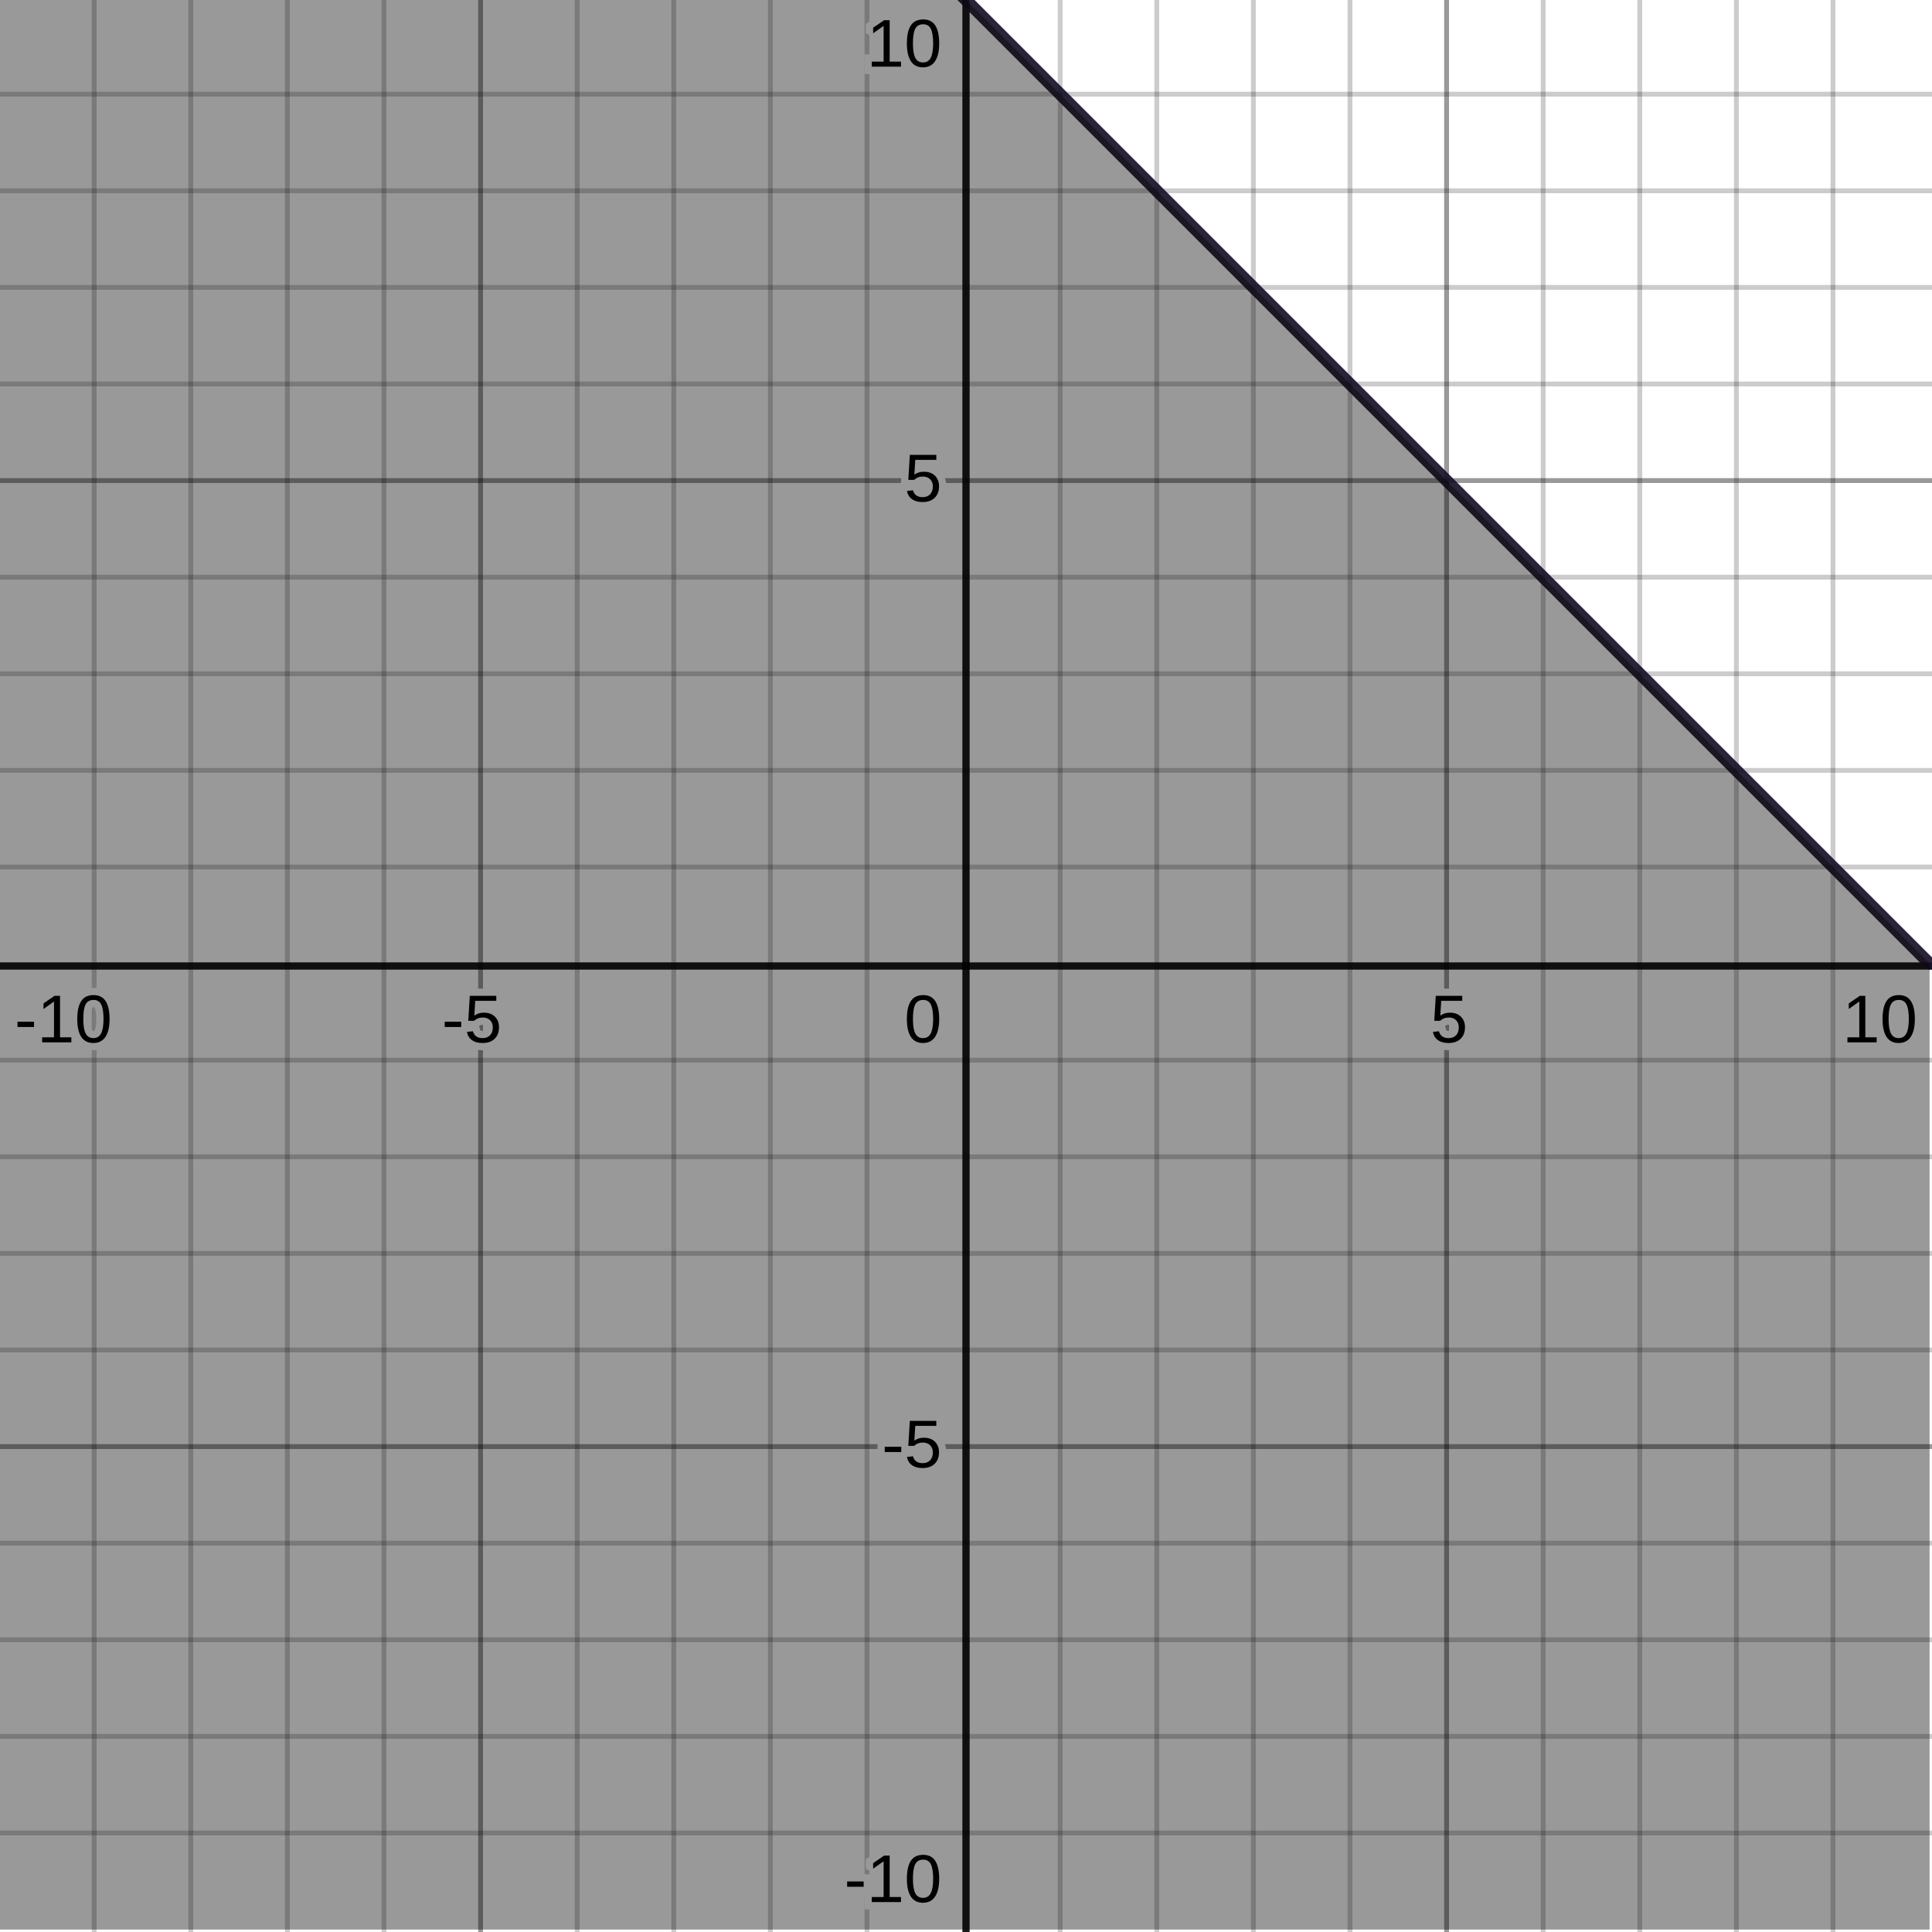
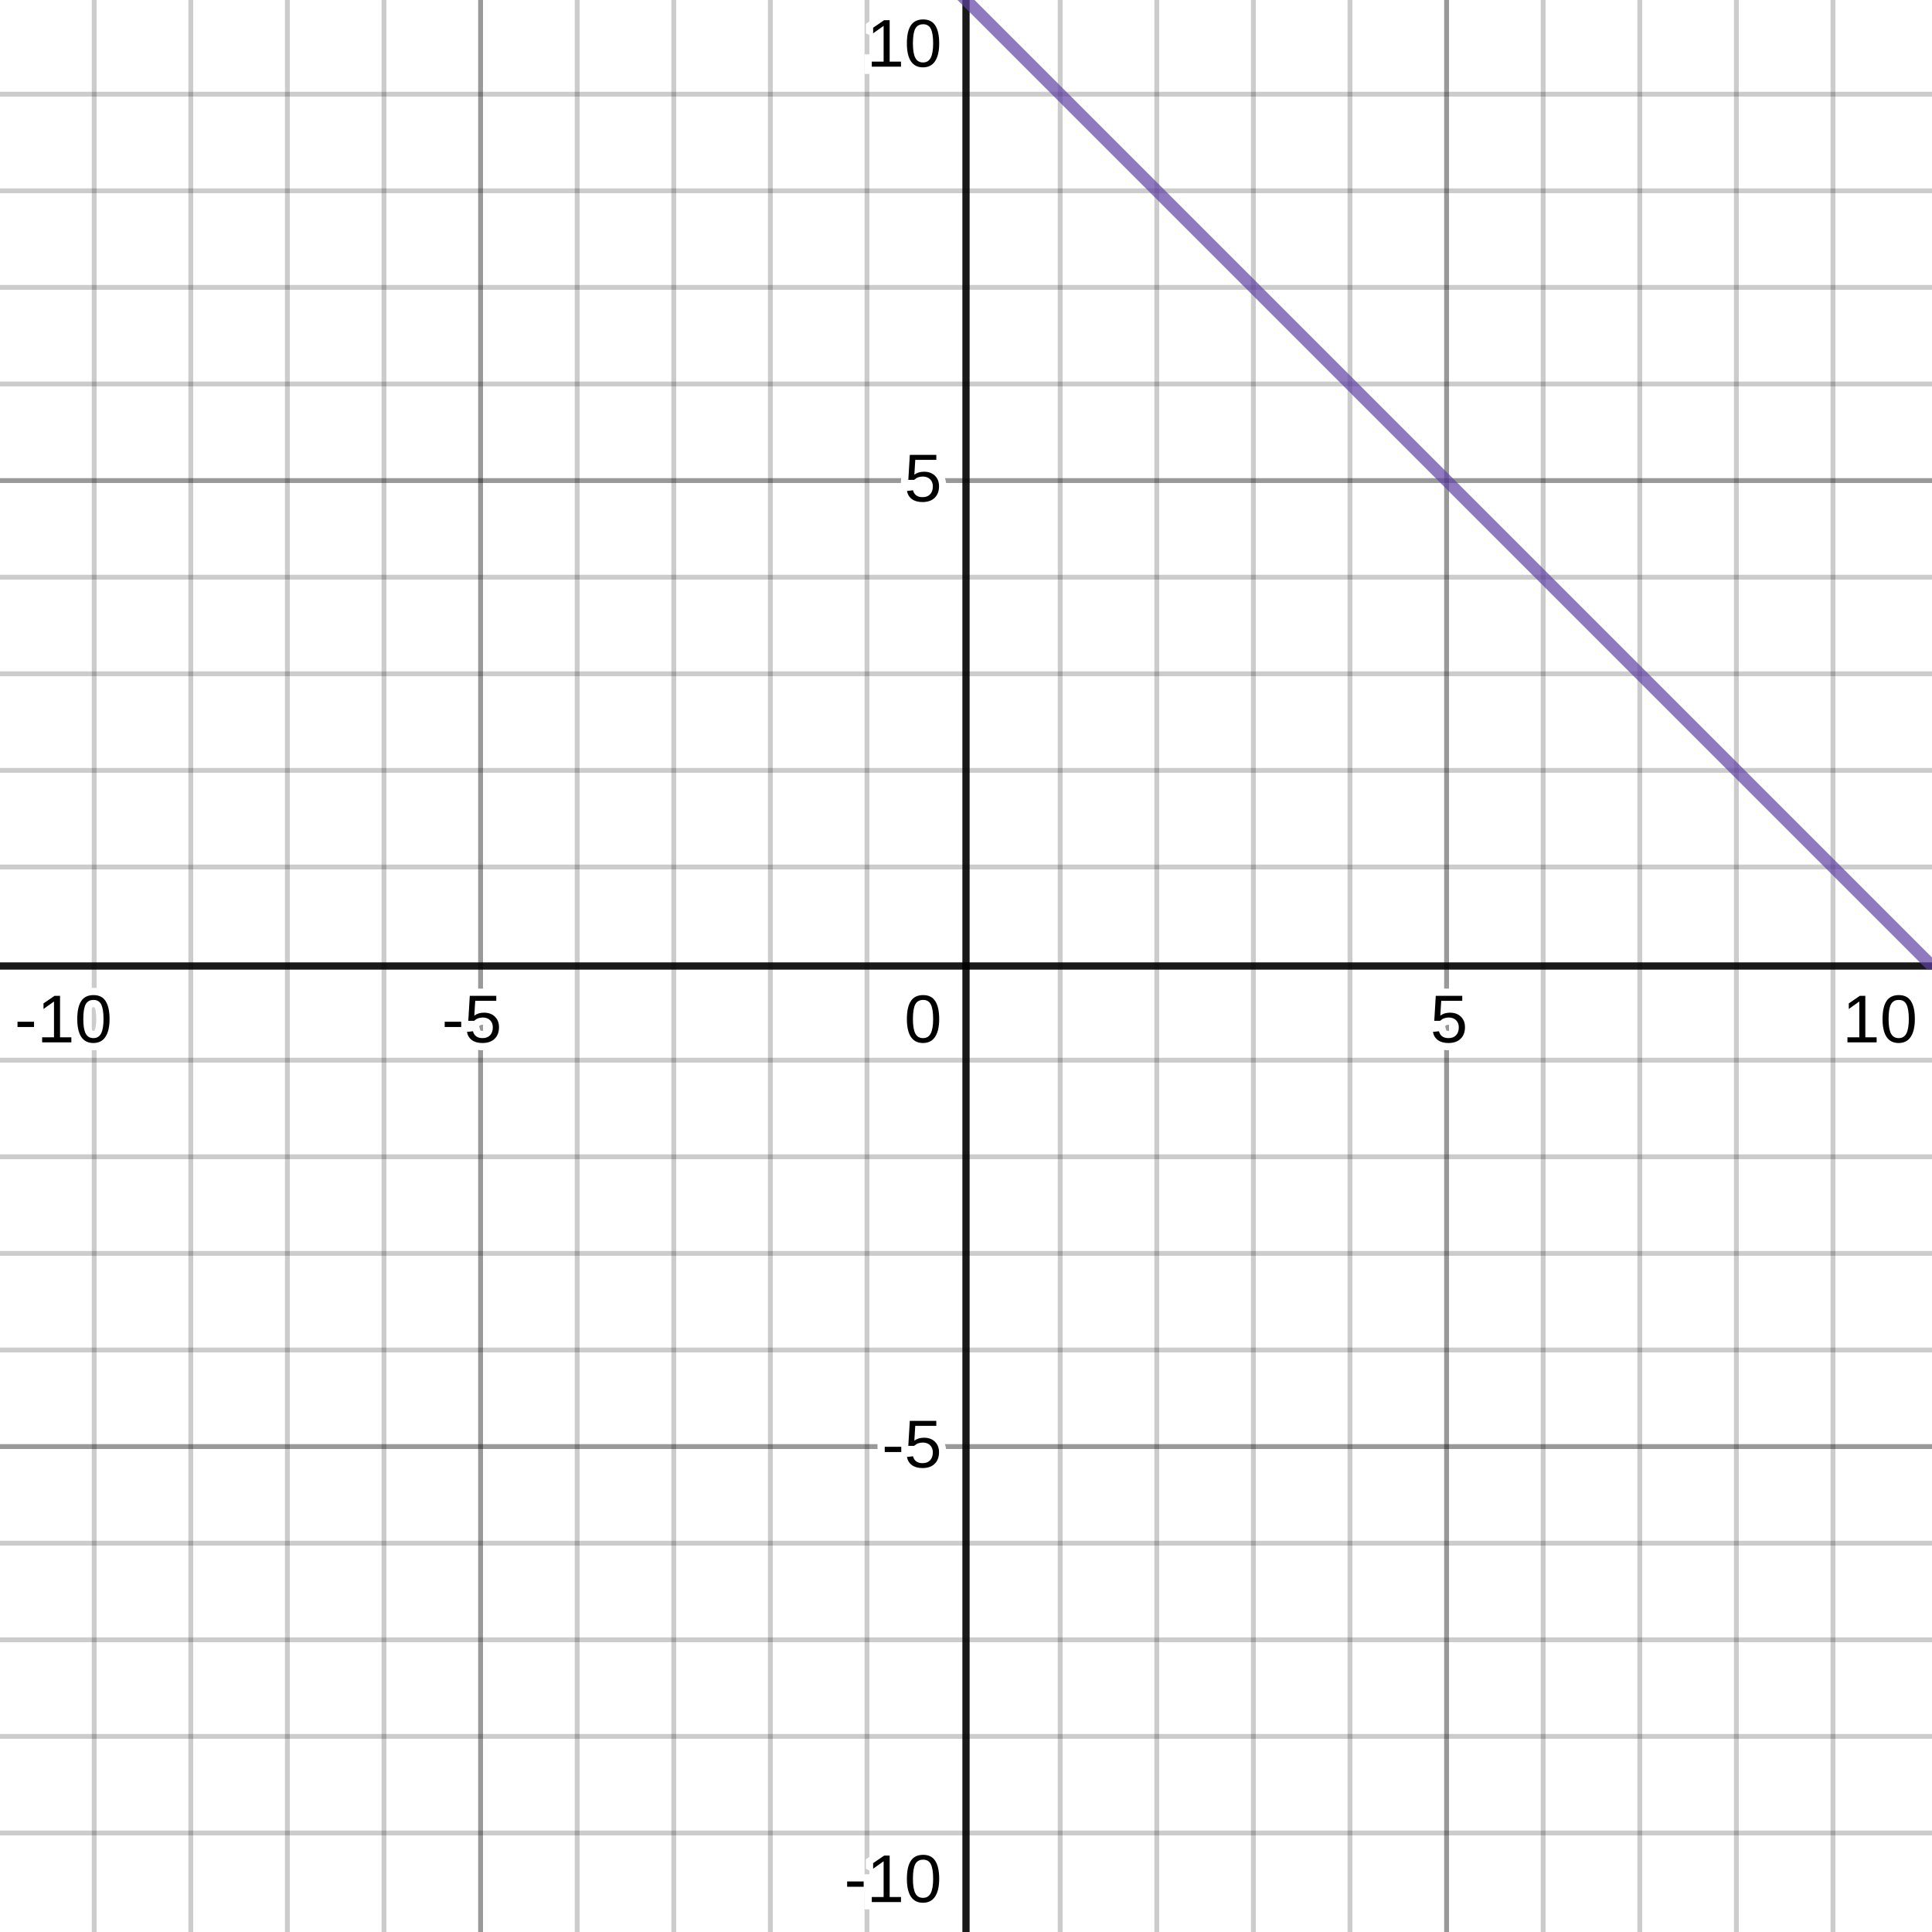
<svg xmlns="http://www.w3.org/2000/svg" version="1.1" width="800" height="800">
  <defs />
  <g transform="scale(2,2)">
-     <g id="background-fcffaa79">
+     <g id="background-85f05fda">
      <rect fill="white" stroke="none" x="0" y="0" width="400" height="400" class="dcg-svg-background" />
    </g>
-     <g id="background-images-fcffaa79" />
-     <g id="graphpaper-fcffaa79">
-       <g id="grid-fcffaa79">
+     <g id="background-images-85f05fda" />
+     <g id="graphpaper-85f05fda">
+       <g id="grid-85f05fda">
        <g>
          <path fill="none" stroke="rgb(0,0,0)" class="dcg-svg-minor-gridline" paint-order="fill stroke markers" d=" M -0.5 0 L -0.5 400" stroke-opacity="0.2" stroke-miterlimit="10" stroke-dasharray="" />
          <path fill="none" stroke="rgb(0,0,0)" class="dcg-svg-minor-gridline" paint-order="fill stroke markers" d=" M 19.5 0 L 19.5 400" stroke-opacity="0.2" stroke-miterlimit="10" stroke-dasharray="" />
          <path fill="none" stroke="rgb(0,0,0)" class="dcg-svg-minor-gridline" paint-order="fill stroke markers" d=" M 39.5 0 L 39.5 400" stroke-opacity="0.2" stroke-miterlimit="10" stroke-dasharray="" />
          <path fill="none" stroke="rgb(0,0,0)" class="dcg-svg-minor-gridline" paint-order="fill stroke markers" d=" M 59.5 0 L 59.5 400" stroke-opacity="0.2" stroke-miterlimit="10" stroke-dasharray="" />
          <path fill="none" stroke="rgb(0,0,0)" class="dcg-svg-minor-gridline" paint-order="fill stroke markers" d=" M 79.5 0 L 79.5 400" stroke-opacity="0.2" stroke-miterlimit="10" stroke-dasharray="" />
          <path fill="none" stroke="rgb(0,0,0)" class="dcg-svg-minor-gridline" paint-order="fill stroke markers" d=" M 99.5 0 L 99.5 400" stroke-opacity="0.2" stroke-miterlimit="10" stroke-dasharray="" />
          <path fill="none" stroke="rgb(0,0,0)" class="dcg-svg-minor-gridline" paint-order="fill stroke markers" d=" M 119.5 0 L 119.5 400" stroke-opacity="0.2" stroke-miterlimit="10" stroke-dasharray="" />
          <path fill="none" stroke="rgb(0,0,0)" class="dcg-svg-minor-gridline" paint-order="fill stroke markers" d=" M 139.5 0 L 139.5 400" stroke-opacity="0.2" stroke-miterlimit="10" stroke-dasharray="" />
          <path fill="none" stroke="rgb(0,0,0)" class="dcg-svg-minor-gridline" paint-order="fill stroke markers" d=" M 159.5 0 L 159.5 400" stroke-opacity="0.2" stroke-miterlimit="10" stroke-dasharray="" />
          <path fill="none" stroke="rgb(0,0,0)" class="dcg-svg-minor-gridline" paint-order="fill stroke markers" d=" M 179.5 0 L 179.5 400" stroke-opacity="0.2" stroke-miterlimit="10" stroke-dasharray="" />
          <path fill="none" stroke="rgb(0,0,0)" class="dcg-svg-minor-gridline" paint-order="fill stroke markers" d=" M 219.5 0 L 219.5 400" stroke-opacity="0.2" stroke-miterlimit="10" stroke-dasharray="" />
          <path fill="none" stroke="rgb(0,0,0)" class="dcg-svg-minor-gridline" paint-order="fill stroke markers" d=" M 239.5 0 L 239.5 400" stroke-opacity="0.2" stroke-miterlimit="10" stroke-dasharray="" />
          <path fill="none" stroke="rgb(0,0,0)" class="dcg-svg-minor-gridline" paint-order="fill stroke markers" d=" M 259.5 0 L 259.5 400" stroke-opacity="0.2" stroke-miterlimit="10" stroke-dasharray="" />
          <path fill="none" stroke="rgb(0,0,0)" class="dcg-svg-minor-gridline" paint-order="fill stroke markers" d=" M 279.5 0 L 279.5 400" stroke-opacity="0.2" stroke-miterlimit="10" stroke-dasharray="" />
          <path fill="none" stroke="rgb(0,0,0)" class="dcg-svg-minor-gridline" paint-order="fill stroke markers" d=" M 299.5 0 L 299.5 400" stroke-opacity="0.2" stroke-miterlimit="10" stroke-dasharray="" />
          <path fill="none" stroke="rgb(0,0,0)" class="dcg-svg-minor-gridline" paint-order="fill stroke markers" d=" M 319.5 0 L 319.5 400" stroke-opacity="0.2" stroke-miterlimit="10" stroke-dasharray="" />
          <path fill="none" stroke="rgb(0,0,0)" class="dcg-svg-minor-gridline" paint-order="fill stroke markers" d=" M 339.5 0 L 339.5 400" stroke-opacity="0.2" stroke-miterlimit="10" stroke-dasharray="" />
          <path fill="none" stroke="rgb(0,0,0)" class="dcg-svg-minor-gridline" paint-order="fill stroke markers" d=" M 359.5 0 L 359.5 400" stroke-opacity="0.2" stroke-miterlimit="10" stroke-dasharray="" />
          <path fill="none" stroke="rgb(0,0,0)" class="dcg-svg-minor-gridline" paint-order="fill stroke markers" d=" M 379.5 0 L 379.5 400" stroke-opacity="0.2" stroke-miterlimit="10" stroke-dasharray="" />
          <path fill="none" stroke="rgb(0,0,0)" class="dcg-svg-minor-gridline" paint-order="fill stroke markers" d=" M 0 379.5 L 400 379.5" stroke-opacity="0.2" stroke-miterlimit="10" stroke-dasharray="" />
          <path fill="none" stroke="rgb(0,0,0)" class="dcg-svg-minor-gridline" paint-order="fill stroke markers" d=" M 0 359.5 L 400 359.5" stroke-opacity="0.2" stroke-miterlimit="10" stroke-dasharray="" />
          <path fill="none" stroke="rgb(0,0,0)" class="dcg-svg-minor-gridline" paint-order="fill stroke markers" d=" M 0 339.5 L 400 339.5" stroke-opacity="0.2" stroke-miterlimit="10" stroke-dasharray="" />
          <path fill="none" stroke="rgb(0,0,0)" class="dcg-svg-minor-gridline" paint-order="fill stroke markers" d=" M 0 319.5 L 400 319.5" stroke-opacity="0.2" stroke-miterlimit="10" stroke-dasharray="" />
          <path fill="none" stroke="rgb(0,0,0)" class="dcg-svg-minor-gridline" paint-order="fill stroke markers" d=" M 0 299.5 L 400 299.5" stroke-opacity="0.2" stroke-miterlimit="10" stroke-dasharray="" />
          <path fill="none" stroke="rgb(0,0,0)" class="dcg-svg-minor-gridline" paint-order="fill stroke markers" d=" M 0 279.5 L 400 279.5" stroke-opacity="0.2" stroke-miterlimit="10" stroke-dasharray="" />
          <path fill="none" stroke="rgb(0,0,0)" class="dcg-svg-minor-gridline" paint-order="fill stroke markers" d=" M 0 259.5 L 400 259.5" stroke-opacity="0.2" stroke-miterlimit="10" stroke-dasharray="" />
          <path fill="none" stroke="rgb(0,0,0)" class="dcg-svg-minor-gridline" paint-order="fill stroke markers" d=" M 0 239.5 L 400 239.5" stroke-opacity="0.2" stroke-miterlimit="10" stroke-dasharray="" />
          <path fill="none" stroke="rgb(0,0,0)" class="dcg-svg-minor-gridline" paint-order="fill stroke markers" d=" M 0 219.5 L 400 219.5" stroke-opacity="0.2" stroke-miterlimit="10" stroke-dasharray="" />
          <path fill="none" stroke="rgb(0,0,0)" class="dcg-svg-minor-gridline" paint-order="fill stroke markers" d=" M 0 179.5 L 400 179.5" stroke-opacity="0.2" stroke-miterlimit="10" stroke-dasharray="" />
          <path fill="none" stroke="rgb(0,0,0)" class="dcg-svg-minor-gridline" paint-order="fill stroke markers" d=" M 0 159.5 L 400 159.5" stroke-opacity="0.2" stroke-miterlimit="10" stroke-dasharray="" />
          <path fill="none" stroke="rgb(0,0,0)" class="dcg-svg-minor-gridline" paint-order="fill stroke markers" d=" M 0 139.5 L 400 139.5" stroke-opacity="0.2" stroke-miterlimit="10" stroke-dasharray="" />
          <path fill="none" stroke="rgb(0,0,0)" class="dcg-svg-minor-gridline" paint-order="fill stroke markers" d=" M 0 119.5 L 400 119.5" stroke-opacity="0.2" stroke-miterlimit="10" stroke-dasharray="" />
          <path fill="none" stroke="rgb(0,0,0)" class="dcg-svg-minor-gridline" paint-order="fill stroke markers" d=" M 0 99.5 L 400 99.5" stroke-opacity="0.2" stroke-miterlimit="10" stroke-dasharray="" />
          <path fill="none" stroke="rgb(0,0,0)" class="dcg-svg-minor-gridline" paint-order="fill stroke markers" d=" M 0 79.5 L 400 79.5" stroke-opacity="0.2" stroke-miterlimit="10" stroke-dasharray="" />
          <path fill="none" stroke="rgb(0,0,0)" class="dcg-svg-minor-gridline" paint-order="fill stroke markers" d=" M 0 59.5 L 400 59.5" stroke-opacity="0.2" stroke-miterlimit="10" stroke-dasharray="" />
          <path fill="none" stroke="rgb(0,0,0)" class="dcg-svg-minor-gridline" paint-order="fill stroke markers" d=" M 0 39.5 L 400 39.5" stroke-opacity="0.2" stroke-miterlimit="10" stroke-dasharray="" />
          <path fill="none" stroke="rgb(0,0,0)" class="dcg-svg-minor-gridline" paint-order="fill stroke markers" d=" M 0 19.5 L 400 19.5" stroke-opacity="0.2" stroke-miterlimit="10" stroke-dasharray="" />
          <path fill="none" stroke="rgb(0,0,0)" class="dcg-svg-minor-gridline" paint-order="fill stroke markers" d=" M 0 -0.5 L 400 -0.5" stroke-opacity="0.2" stroke-miterlimit="10" stroke-dasharray="" />
          <path fill="none" stroke="rgb(0,0,0)" class="dcg-svg-major-gridline" paint-order="fill stroke markers" d=" M -0.5 0 L -0.5 400" stroke-opacity="0.25" stroke-miterlimit="10" stroke-dasharray="" />
          <path fill="none" stroke="rgb(0,0,0)" class="dcg-svg-major-gridline" paint-order="fill stroke markers" d=" M 99.5 0 L 99.5 400" stroke-opacity="0.25" stroke-miterlimit="10" stroke-dasharray="" />
          <path fill="none" stroke="rgb(0,0,0)" class="dcg-svg-major-gridline" paint-order="fill stroke markers" d=" M 299.5 0 L 299.5 400" stroke-opacity="0.25" stroke-miterlimit="10" stroke-dasharray="" />
          <path fill="none" stroke="rgb(0,0,0)" class="dcg-svg-major-gridline" paint-order="fill stroke markers" d=" M 0 299.5 L 400 299.5" stroke-opacity="0.25" stroke-miterlimit="10" stroke-dasharray="" />
          <path fill="none" stroke="rgb(0,0,0)" class="dcg-svg-major-gridline" paint-order="fill stroke markers" d=" M 0 99.5 L 400 99.5" stroke-opacity="0.25" stroke-miterlimit="10" stroke-dasharray="" />
          <path fill="none" stroke="rgb(0,0,0)" class="dcg-svg-major-gridline" paint-order="fill stroke markers" d=" M 0 -0.5 L 400 -0.5" stroke-opacity="0.25" stroke-miterlimit="10" stroke-dasharray="" />
        </g>
      </g>
-       <g id="axis-fcffaa79">
-         <g id="yaxis-fcffaa79">
+       <g id="axis-85f05fda">
+         <g id="yaxis-85f05fda">
          <path fill="none" stroke="rgb(0,0,0)" class="dcg-svg-axis-line" paint-order="fill stroke markers" d=" M 200 0 L 200 400" stroke-opacity="0.9" stroke-miterlimit="10" stroke-width="1.5" stroke-dasharray="" />
        </g>
-         <g id="xaxis-fcffaa79">
+         <g id="xaxis-85f05fda">
          <path fill="none" stroke="rgb(0,0,0)" class="dcg-svg-axis-line" paint-order="fill stroke markers" d=" M 0 200 L 400 200" stroke-opacity="0.9" stroke-miterlimit="10" stroke-width="1.5" stroke-dasharray="" />
        </g>
        <g>
          <g class="dcg-svg-axis-value">
            <text fill="none" stroke="#ffffff" font-family="Arial" font-size="14px" font-style="normal" font-weight="normal" text-decoration="normal" x="191.107" y="215.808" text-anchor="middle" stroke-miterlimit="2" stroke-width="3" stroke-dasharray="">0</text>
            <text fill="#000000" stroke="none" font-family="Arial" font-size="14px" font-style="normal" font-weight="normal" text-decoration="normal" x="191.107" y="215.808" text-anchor="middle">0</text>
          </g>
          <g class="dcg-svg-axis-value dcg-svg-offcenter-axis-value">
            <text fill="none" stroke="#ffffff" font-family="Arial" font-size="14px" font-style="normal" font-weight="normal" text-decoration="normal" x="13.117" y="215.808" text-anchor="middle" stroke-miterlimit="2" stroke-width="3" stroke-dasharray="">-10</text>
            <text fill="#000000" stroke="none" font-family="Arial" font-size="14px" font-style="normal" font-weight="normal" text-decoration="normal" x="13.117" y="215.808" text-anchor="middle">-10</text>
          </g>
          <g class="dcg-svg-axis-value">
            <text fill="none" stroke="#ffffff" font-family="Arial" font-size="14px" font-style="normal" font-weight="normal" text-decoration="normal" x="97.669" y="215.808" text-anchor="middle" stroke-miterlimit="2" stroke-width="3" stroke-dasharray="">-5</text>
            <text fill="#000000" stroke="none" font-family="Arial" font-size="14px" font-style="normal" font-weight="normal" text-decoration="normal" x="97.669" y="215.808" text-anchor="middle">-5</text>
          </g>
          <g class="dcg-svg-axis-value">
            <text fill="none" stroke="#ffffff" font-family="Arial" font-size="14px" font-style="normal" font-weight="normal" text-decoration="normal" x="300" y="215.808" text-anchor="middle" stroke-miterlimit="2" stroke-width="3" stroke-dasharray="">5</text>
            <text fill="#000000" stroke="none" font-family="Arial" font-size="14px" font-style="normal" font-weight="normal" text-decoration="normal" x="300" y="215.808" text-anchor="middle">5</text>
          </g>
          <g class="dcg-svg-axis-value dcg-svg-offcenter-axis-value">
            <text fill="none" stroke="#ffffff" font-family="Arial" font-size="14px" font-style="normal" font-weight="normal" text-decoration="normal" x="389.214" y="215.808" text-anchor="middle" stroke-miterlimit="2" stroke-width="3" stroke-dasharray="">10</text>
            <text fill="#000000" stroke="none" font-family="Arial" font-size="14px" font-style="normal" font-weight="normal" text-decoration="normal" x="389.214" y="215.808" text-anchor="middle">10</text>
          </g>
          <g class="dcg-svg-axis-value dcg-svg-offcenter-axis-value">
            <text fill="none" stroke="#ffffff" font-family="Arial" font-size="14px" font-style="normal" font-weight="normal" text-decoration="normal" x="184.883" y="393.808" text-anchor="middle" stroke-miterlimit="2" stroke-width="3" stroke-dasharray="">-10</text>
            <text fill="#000000" stroke="none" font-family="Arial" font-size="14px" font-style="normal" font-weight="normal" text-decoration="normal" x="184.883" y="393.808" text-anchor="middle">-10</text>
          </g>
          <g class="dcg-svg-axis-value">
            <text fill="none" stroke="#ffffff" font-family="Arial" font-size="14px" font-style="normal" font-weight="normal" text-decoration="normal" x="188.776" y="303.808" text-anchor="middle" stroke-miterlimit="2" stroke-width="3" stroke-dasharray="">-5</text>
            <text fill="#000000" stroke="none" font-family="Arial" font-size="14px" font-style="normal" font-weight="normal" text-decoration="normal" x="188.776" y="303.808" text-anchor="middle">-5</text>
          </g>
          <g class="dcg-svg-axis-value">
            <text fill="none" stroke="#ffffff" font-family="Arial" font-size="14px" font-style="normal" font-weight="normal" text-decoration="normal" x="191.107" y="103.808" text-anchor="middle" stroke-miterlimit="2" stroke-width="3" stroke-dasharray="">5</text>
            <text fill="#000000" stroke="none" font-family="Arial" font-size="14px" font-style="normal" font-weight="normal" text-decoration="normal" x="191.107" y="103.808" text-anchor="middle">5</text>
          </g>
          <g class="dcg-svg-axis-value dcg-svg-offcenter-axis-value">
            <text fill="none" stroke="#ffffff" font-family="Arial" font-size="14px" font-style="normal" font-weight="normal" text-decoration="normal" x="187.214" y="13.808" text-anchor="middle" stroke-miterlimit="2" stroke-width="3" stroke-dasharray="">10</text>
            <text fill="#000000" stroke="none" font-family="Arial" font-size="14px" font-style="normal" font-weight="normal" text-decoration="normal" x="187.214" y="13.808" text-anchor="middle">10</text>
          </g>
        </g>
      </g>
    </g>
-     <g id="expressions-fcffaa79">
-       <g id="sketch-fcffaa79">
+     <g id="expressions-85f05fda">
+       <g id="sketch-85f05fda">
        <path fill="#6042a6" stroke="none" paint-order="stroke fill markers" d="" fill-opacity="0.4" />
        <g>
          <path fill="none" stroke="#6042a6" class="dcg-svg-curve" paint-order="fill stroke markers" d=" M 194.5 -5.5 L 194.5 -5.5 L 399.5 199.5" stroke-linecap="round" stroke-linejoin="round" stroke-miterlimit="10" stroke-width="2.5" stroke-opacity="0.7" stroke-dasharray="" />
        </g>
      </g>
-       <g id="sketch-fcffaa79">
-         <path fill="#000000" stroke="none" class="dcg-svg-region" paint-order="stroke fill markers" d=" M -0.5 -3 L 197 -3 L 399.5 199.5 L 399.5 399.5 L -0.5 399.5 L -0.5 -3" fill-opacity="0.4" />
-         <path fill="#000000" stroke="none" paint-order="stroke fill markers" d="" fill-opacity="0.4" />
-         <path fill="#000000" stroke="none" paint-order="stroke fill markers" d="" fill-opacity="0.4" />
-         <path fill="#000000" stroke="none" paint-order="stroke fill markers" d="" fill-opacity="0.4" />
-         <path fill="#000000" stroke="none" paint-order="stroke fill markers" d="" fill-opacity="0.4" />
-         <g>
-           <path fill="none" stroke="#000000" class="dcg-svg-curve" paint-order="fill stroke markers" d=" M 194.5 -5.5 L 194.5 -5.5 L 399.5 199.5" stroke-linecap="round" stroke-linejoin="round" stroke-miterlimit="10" stroke-width="2.5" stroke-opacity="0.7" stroke-dasharray="" />
-         </g>
-       </g>
    </g>
-     <g id="labels-fcffaa79" />
+     <g id="labels-85f05fda" />
  </g>
</svg>
